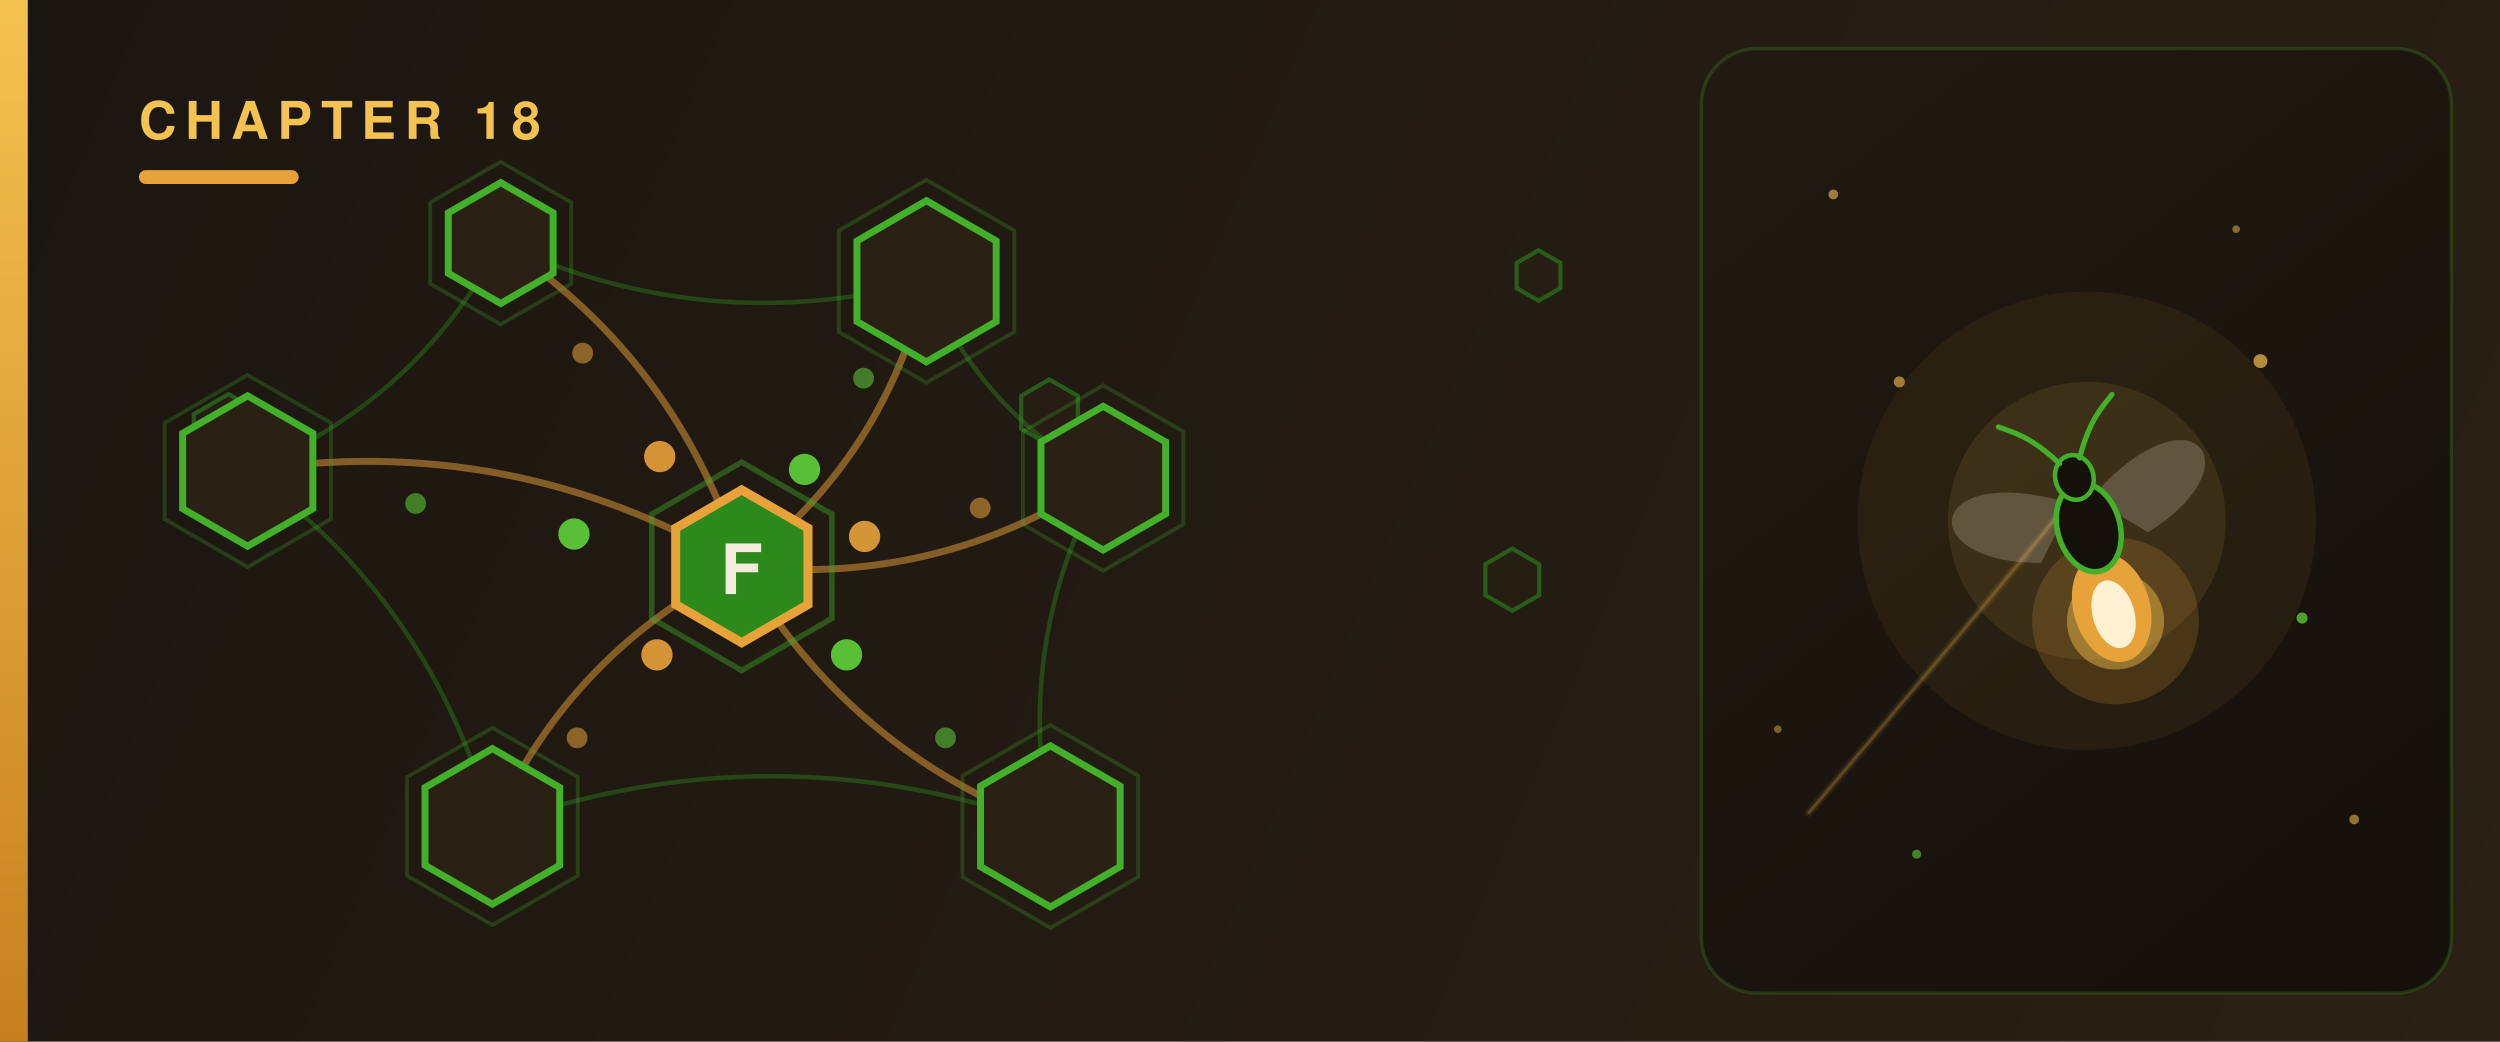
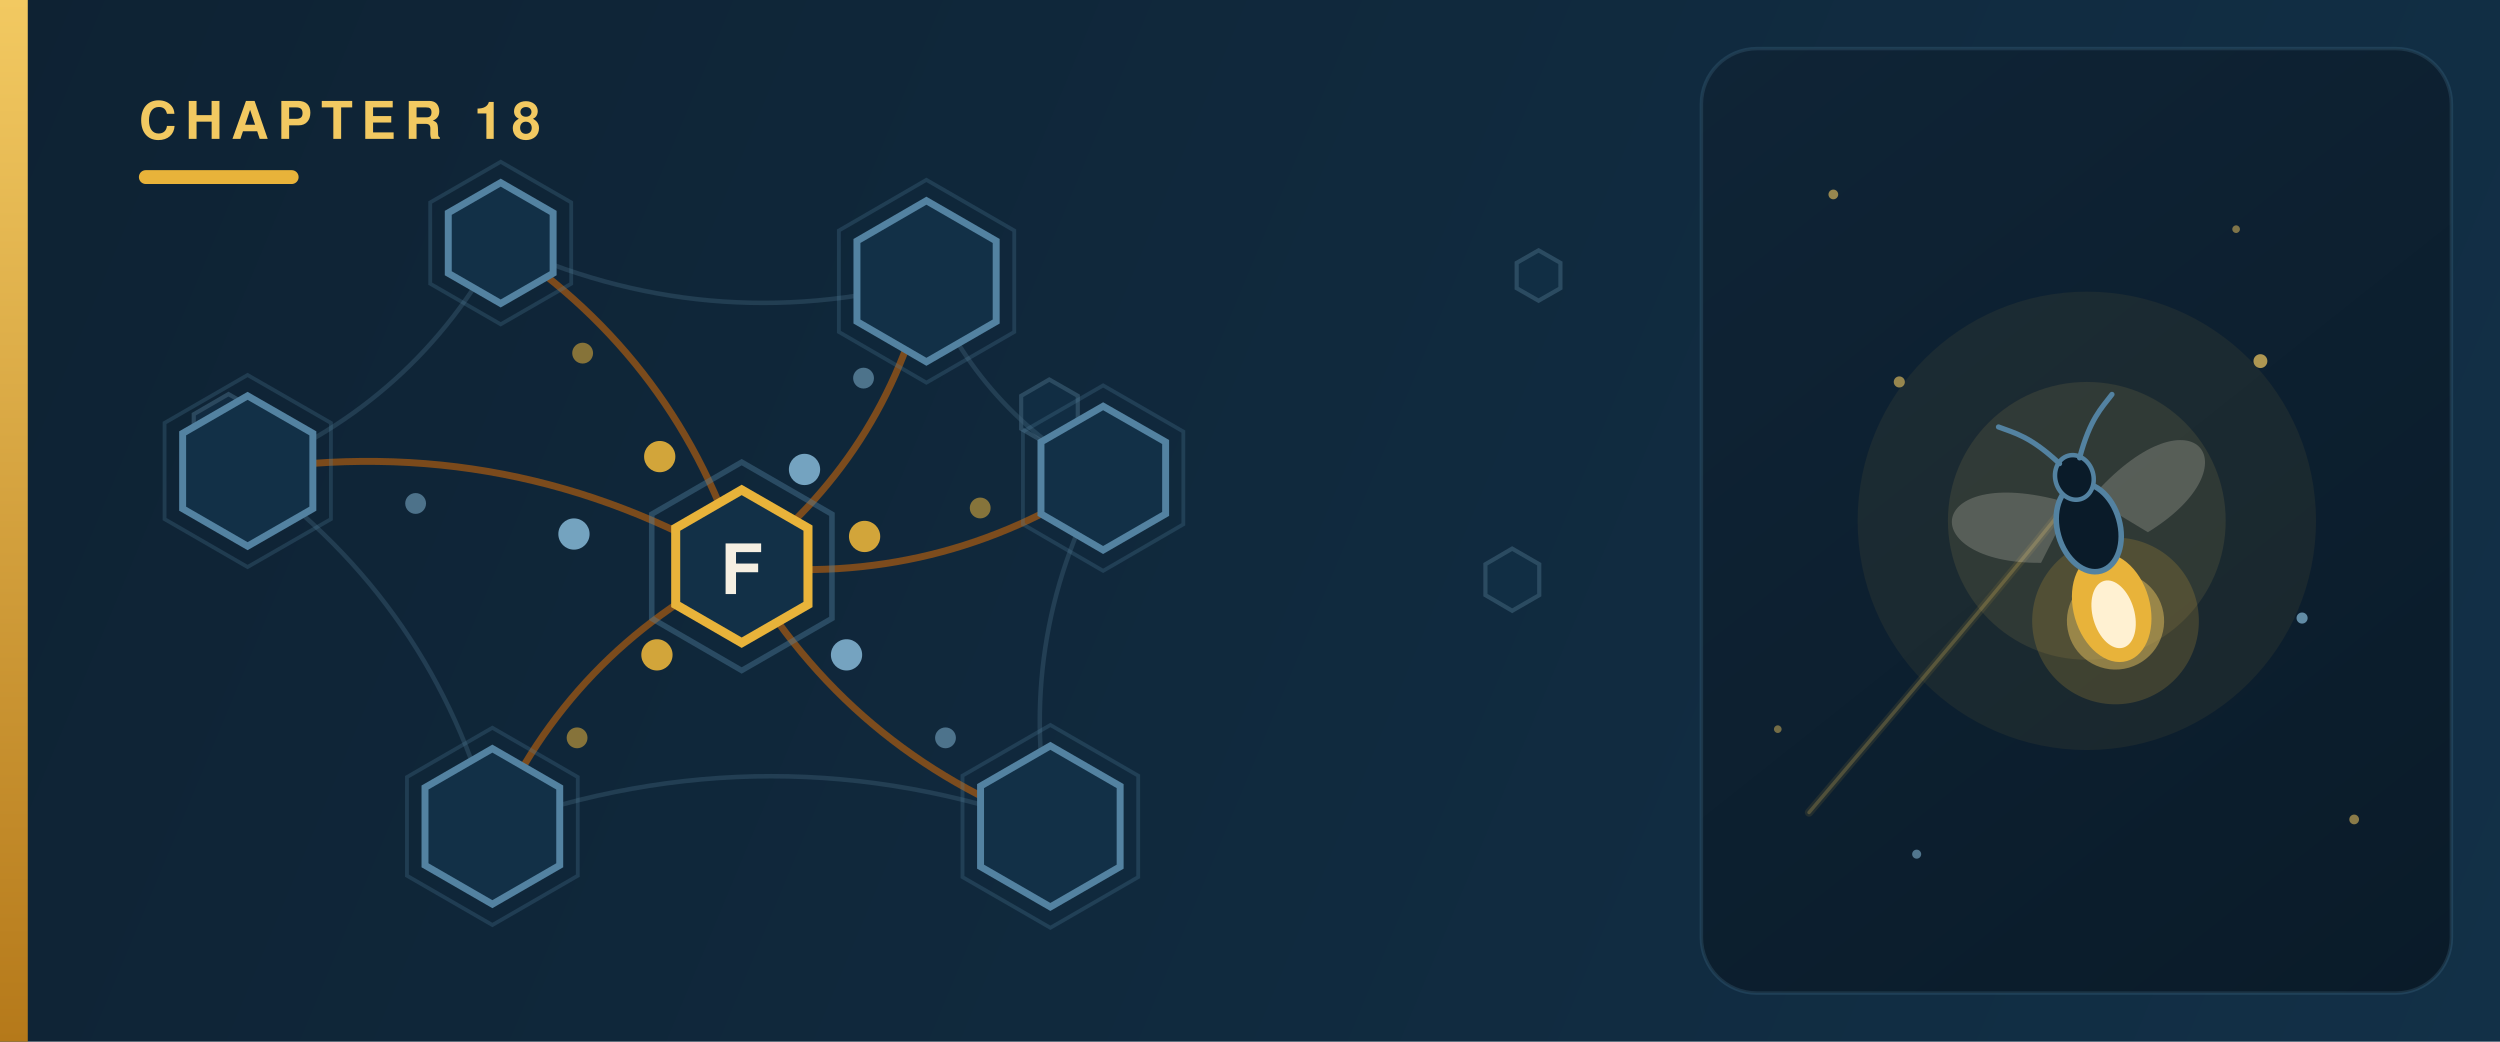
<svg xmlns="http://www.w3.org/2000/svg" viewBox="0 0 720 300" role="img" aria-label="Firefly for Java by Example — opener for chapter 18" font-family="Avenir Next,Avenir,Helvetica Neue,Helvetica,Arial,sans-serif">
  <defs>
    <linearGradient id="fld" x1="0" y1="0" x2="720" y2="300" gradientUnits="userSpaceOnUse">
-       <stop offset="0" stop-color="#1B1610" />
-       <stop offset="1" stop-color="#2A2014" />
+       <stop offset="0" stop-color="#0E2233" />
+       <stop offset="1" stop-color="#123047" />
    </linearGradient>
    <linearGradient id="pnl" x1="490" y1="14" x2="706" y2="286" gradientUnits="userSpaceOnUse">
-       <stop offset="0" stop-color="#211A12" />
-       <stop offset="1" stop-color="#14100A" />
+       <stop offset="0" stop-color="#0F2436" />
+       <stop offset="1" stop-color="#0A1B29" />
    </linearGradient>
    <linearGradient id="grh" x1="0" y1="0" x2="0" y2="300" gradientUnits="userSpaceOnUse">
-       <stop offset="0" stop-color="#f4c24e" />
-       <stop offset="1" stop-color="#c8801f" />
+       <stop offset="0" stop-color="#F2C961" />
+       <stop offset="1" stop-color="#B5791A" />
    </linearGradient>
  </defs>
  <rect width="720" height="300" fill="url(#fld)" />
  <rect x="0" y="0" width="8" height="300" fill="url(#grh)" />
  <rect x="490" y="14" width="216" height="272" rx="16" fill="url(#pnl)" />
-   <rect x="490" y="14" width="216" height="272" rx="16" fill="none" stroke="#43b02a" stroke-width="1" opacity="0.22" />
-   <g fill="#f4c24e">
+   <rect x="490" y="14" width="216" height="272" rx="16" fill="none" stroke="#5382A1" stroke-width="1" opacity="0.22" />
+   <g fill="#F2C961">
    <circle cx="528" cy="56" r="1.4" opacity="0.6" />
    <circle cx="678" cy="236" r="1.4" opacity="0.55" />
    <circle cx="644" cy="66" r="1.1" opacity="0.5" />
    <circle cx="512" cy="210" r="1.1" opacity="0.45" />
  </g>
-   <circle cx="552" cy="246" r="1.3" fill="#5fd13a" opacity="0.6" />
-   <text x="40" y="40" fill="#f4c24e" font-size="15" font-weight="800" letter-spacing="2.5">CHAPTER 18</text>
-   <rect x="40" y="49" width="46" height="4" rx="2" fill="#e8a23a" />
-   <polygon points="443.3,171.4 435.5,175.9 427.8,171.4 427.8,162.5 435.5,158.0 443.3,162.5" fill="#2A2014" stroke="#2c8a1c" stroke-width="1.2" opacity="0.6" />
-   <polygon points="449.4,83.0 443.1,86.6 436.8,83.0 436.8,75.7 443.1,72.1 449.4,75.7" fill="#2A2014" stroke="#2c8a1c" stroke-width="1.2" opacity="0.6" />
-   <polygon points="310.4,123.5 302.2,128.2 294.1,123.5 294.1,114.0 302.2,109.3 310.4,114.0" fill="#2A2014" stroke="#2c8a1c" stroke-width="1.2" opacity="0.6" />
-   <polygon points="75.9,130.8 65.8,136.6 55.8,130.8 55.8,119.3 65.8,113.5 75.9,119.3" fill="#2A2014" stroke="#2c8a1c" stroke-width="1.2" opacity="0.6" />
-   <g fill="none" stroke="#e8a23a" stroke-width="2" opacity="0.50">
+   <circle cx="552" cy="246" r="1.3" fill="#7FB0CE" opacity="0.6" />
+   <text x="40" y="40" fill="#F2C961" font-size="15" font-weight="800" letter-spacing="2.5">CHAPTER 18</text>
+   <rect x="40" y="49" width="46" height="4" rx="2" fill="#E8B33A" />
+   <polygon points="443.3,171.4 435.5,175.9 427.8,171.4 427.8,162.5 435.5,158.0 443.3,162.5" fill="#123047" stroke="#3E6178" stroke-width="1.2" opacity="0.6" />
+   <polygon points="449.4,83.0 443.1,86.6 436.8,83.0 436.8,75.7 443.1,72.1 449.4,75.7" fill="#123047" stroke="#3E6178" stroke-width="1.2" opacity="0.6" />
+   <polygon points="310.4,123.5 302.2,128.2 294.1,123.5 294.1,114.0 302.2,109.3 310.4,114.0" fill="#123047" stroke="#3E6178" stroke-width="1.2" opacity="0.6" />
+   <polygon points="75.9,130.8 65.8,136.6 55.8,130.8 55.8,119.3 65.8,113.5 75.9,119.3" fill="#123047" stroke="#3E6178" stroke-width="1.2" opacity="0.6" />
+   <g fill="none" stroke="#E76F00" stroke-width="2" opacity="0.50">
    <path d="M213.6,163.1 Q270.3,169.1 317.7,137.7" />
    <path d="M213.6,163.1 Q244.6,216.6 302.5,238.0" />
    <path d="M213.6,163.1 Q164.2,187.6 141.8,238.0" />
    <path d="M213.6,163.1 Q147.4,123.8 71.3,135.6" />
    <path d="M213.6,163.1 Q195.7,104.1 144.2,70.0" />
    <path d="M213.6,163.1 Q255.0,131.6 266.8,81.0" />
  </g>
-   <g fill="none" stroke="#2c8a1c" stroke-width="1.3" opacity="0.4">
+   <g fill="none" stroke="#3E6178" stroke-width="1.3" opacity="0.4">
    <path d="M317.7,137.7 Q292.0,185.1 302.5,238.0" />
    <path d="M302.5,238.0 Q222.1,209.1 141.8,238.0" />
    <path d="M141.8,238.0 Q125.0,174.1 71.3,135.6" />
    <path d="M71.3,135.6 Q119.6,115.9 144.2,70.0" />
    <path d="M144.2,70.0 Q203.5,97.6 266.8,81.0" />
    <path d="M266.8,81.0 Q282.1,118.5 317.7,137.7" />
  </g>
-   <circle cx="249.0" cy="154.5" r="4.5" fill="#e8a23a" opacity="0.9" />
-   <circle cx="282.3" cy="146.3" r="3.0" fill="#e8a23a" opacity="0.55" />
-   <circle cx="243.8" cy="188.6" r="4.5" fill="#5fd13a" opacity="0.9" />
-   <circle cx="272.3" cy="212.5" r="3.0" fill="#5fd13a" opacity="0.55" />
-   <circle cx="189.2" cy="188.6" r="4.5" fill="#e8a23a" opacity="0.9" />
-   <circle cx="166.2" cy="212.5" r="3.0" fill="#e8a23a" opacity="0.55" />
-   <circle cx="165.3" cy="153.8" r="4.5" fill="#5fd13a" opacity="0.9" />
-   <circle cx="119.7" cy="145.0" r="3.0" fill="#5fd13a" opacity="0.55" />
-   <circle cx="190.0" cy="131.5" r="4.5" fill="#e8a23a" opacity="0.9" />
-   <circle cx="167.8" cy="101.7" r="3.0" fill="#e8a23a" opacity="0.55" />
-   <circle cx="231.7" cy="135.2" r="4.5" fill="#5fd13a" opacity="0.9" />
-   <circle cx="248.7" cy="108.9" r="3.0" fill="#5fd13a" opacity="0.55" />
-   <polygon points="340.8,151.0 317.7,164.4 294.6,151.0 294.6,124.3 317.7,111.0 340.8,124.3" fill="none" stroke="#43b02a" stroke-width="1.1" opacity="0.25" />
-   <polygon points="335.7,148.0 317.7,158.4 299.8,148.0 299.8,127.3 317.7,117.0 335.7,127.3" fill="#2A2014" stroke="#43b02a" stroke-width="2.0" />
-   <polygon points="327.8,252.6 302.5,267.2 277.2,252.6 277.2,223.4 302.5,208.8 327.8,223.4" fill="none" stroke="#43b02a" stroke-width="1.1" opacity="0.25" />
-   <polygon points="322.6,249.6 302.5,261.2 282.4,249.6 282.4,226.4 302.5,214.8 322.6,226.4" fill="#2A2014" stroke="#43b02a" stroke-width="2.0" />
-   <polygon points="166.4,252.2 141.8,266.4 117.2,252.2 117.2,223.8 141.8,209.6 166.4,223.8" fill="none" stroke="#43b02a" stroke-width="1.1" opacity="0.25" />
-   <polygon points="161.2,249.2 141.8,260.4 122.4,249.2 122.4,226.8 141.8,215.6 161.2,226.8" fill="#2A2014" stroke="#43b02a" stroke-width="2.0" />
-   <polygon points="95.3,149.5 71.3,163.3 47.4,149.5 47.4,121.8 71.3,108.0 95.3,121.8" fill="none" stroke="#43b02a" stroke-width="1.1" opacity="0.25" />
-   <polygon points="90.1,146.5 71.3,157.3 52.6,146.5 52.6,124.8 71.3,114.0 90.1,124.8" fill="#2A2014" stroke="#43b02a" stroke-width="2.0" />
-   <polygon points="164.5,81.7 144.2,93.4 123.9,81.7 123.9,58.3 144.2,46.6 164.5,58.3" fill="none" stroke="#43b02a" stroke-width="1.1" opacity="0.25" />
-   <polygon points="159.3,78.7 144.2,87.4 129.1,78.7 129.1,61.3 144.2,52.6 159.3,61.3" fill="#2A2014" stroke="#43b02a" stroke-width="2.0" />
-   <polygon points="292.1,95.6 266.8,110.2 241.6,95.6 241.6,66.4 266.8,51.8 292.1,66.4" fill="none" stroke="#43b02a" stroke-width="1.1" opacity="0.25" />
-   <polygon points="286.9,92.6 266.8,104.2 246.8,92.6 246.8,69.4 266.8,57.8 286.9,69.4" fill="#2A2014" stroke="#43b02a" stroke-width="2.0" />
-   <polygon points="239.6,178.1 213.6,193.1 187.7,178.1 187.7,148.1 213.6,133.1 239.6,148.1" fill="none" stroke="#43b02a" stroke-width="1.6" opacity="0.4" />
-   <polygon points="232.7,174.1 213.6,185.1 194.6,174.1 194.6,152.1 213.6,141.1 232.7,152.1" fill="#2c8a1c" stroke="#e8a23a" stroke-width="2.6" />
-   <text x="213.6" y="164.1" text-anchor="middle" dominant-baseline="middle" fill="#f3ecdd" font-size="20" font-weight="800" letter-spacing="-1">F</text>
+   <circle cx="249.0" cy="154.5" r="4.5" fill="#E8B33A" opacity="0.9" />
+   <circle cx="282.3" cy="146.3" r="3.0" fill="#E8B33A" opacity="0.55" />
+   <circle cx="243.8" cy="188.6" r="4.5" fill="#7FB0CE" opacity="0.9" />
+   <circle cx="272.3" cy="212.5" r="3.0" fill="#7FB0CE" opacity="0.55" />
+   <circle cx="189.2" cy="188.6" r="4.5" fill="#E8B33A" opacity="0.9" />
+   <circle cx="166.2" cy="212.5" r="3.0" fill="#E8B33A" opacity="0.55" />
+   <circle cx="165.3" cy="153.8" r="4.5" fill="#7FB0CE" opacity="0.9" />
+   <circle cx="119.7" cy="145.0" r="3.0" fill="#7FB0CE" opacity="0.55" />
+   <circle cx="190.0" cy="131.5" r="4.5" fill="#E8B33A" opacity="0.9" />
+   <circle cx="167.8" cy="101.7" r="3.0" fill="#E8B33A" opacity="0.55" />
+   <circle cx="231.7" cy="135.2" r="4.5" fill="#7FB0CE" opacity="0.9" />
+   <circle cx="248.7" cy="108.9" r="3.0" fill="#7FB0CE" opacity="0.55" />
+   <polygon points="340.8,151.0 317.7,164.4 294.6,151.0 294.6,124.3 317.7,111.0 340.8,124.3" fill="none" stroke="#5382A1" stroke-width="1.1" opacity="0.25" />
+   <polygon points="335.7,148.0 317.7,158.4 299.8,148.0 299.8,127.3 317.7,117.0 335.7,127.3" fill="#123047" stroke="#5382A1" stroke-width="2.0" />
+   <polygon points="327.8,252.6 302.5,267.2 277.2,252.6 277.2,223.4 302.5,208.8 327.8,223.4" fill="none" stroke="#5382A1" stroke-width="1.1" opacity="0.25" />
+   <polygon points="322.6,249.6 302.5,261.2 282.4,249.6 282.4,226.4 302.5,214.8 322.6,226.4" fill="#123047" stroke="#5382A1" stroke-width="2.0" />
+   <polygon points="166.4,252.2 141.8,266.4 117.2,252.2 117.2,223.8 141.8,209.6 166.4,223.8" fill="none" stroke="#5382A1" stroke-width="1.1" opacity="0.25" />
+   <polygon points="161.2,249.2 141.8,260.4 122.4,249.2 122.4,226.8 141.8,215.6 161.2,226.8" fill="#123047" stroke="#5382A1" stroke-width="2.0" />
+   <polygon points="95.3,149.5 71.3,163.3 47.4,149.5 47.4,121.8 71.3,108.0 95.3,121.8" fill="none" stroke="#5382A1" stroke-width="1.1" opacity="0.25" />
+   <polygon points="90.1,146.5 71.3,157.3 52.6,146.5 52.6,124.8 71.3,114.0 90.1,124.8" fill="#123047" stroke="#5382A1" stroke-width="2.0" />
+   <polygon points="164.5,81.7 144.2,93.4 123.9,81.7 123.9,58.3 144.2,46.6 164.5,58.3" fill="none" stroke="#5382A1" stroke-width="1.1" opacity="0.25" />
+   <polygon points="159.3,78.7 144.2,87.4 129.1,78.7 129.1,61.3 144.2,52.6 159.3,61.3" fill="#123047" stroke="#5382A1" stroke-width="2.0" />
+   <polygon points="292.1,95.6 266.8,110.2 241.6,95.6 241.6,66.4 266.8,51.8 292.1,66.4" fill="none" stroke="#5382A1" stroke-width="1.1" opacity="0.25" />
+   <polygon points="286.9,92.6 266.8,104.2 246.8,92.6 246.8,69.4 266.8,57.8 286.9,69.4" fill="#123047" stroke="#5382A1" stroke-width="2.0" />
+   <polygon points="239.6,178.1 213.6,193.1 187.7,178.1 187.7,148.1 213.6,133.1 239.6,148.1" fill="none" stroke="#5382A1" stroke-width="1.6" opacity="0.4" />
+   <polygon points="232.7,174.1 213.6,185.1 194.6,174.1 194.6,152.1 213.6,141.1 232.7,152.1" fill="#123047" stroke="#E8B33A" stroke-width="2.6" />
+   <text x="213.6" y="164.1" text-anchor="middle" dominant-baseline="middle" fill="#F5EFE2" font-size="20" font-weight="800" letter-spacing="-1">F</text>
  <g transform="translate(601,150)">
-     <circle r="66" fill="#e8a23a" opacity="0.07" />
-     <circle r="40" fill="#f4c24e" opacity="0.10" />
-     <path d="M-80,84 C-46,44 -24,18 -8,-2" fill="none" stroke="#e8a23a" stroke-width="2.4" opacity="0.10" stroke-linecap="round" />
-     <path d="M-80,84 C-46,44 -24,18 -8,-2" fill="none" stroke="#f4c24e" stroke-width="1" opacity="0.22" stroke-linecap="round" />
+     <circle r="66" fill="#E8B33A" opacity="0.07" />
+     <circle r="40" fill="#F2C961" opacity="0.10" />
+     <path d="M-80,84 C-46,44 -24,18 -8,-2" fill="none" stroke="#E8B33A" stroke-width="2.4" opacity="0.10" stroke-linecap="round" />
+     <path d="M-80,84 C-46,44 -24,18 -8,-2" fill="none" stroke="#F2C961" stroke-width="1" opacity="0.22" stroke-linecap="round" />
    <g transform="rotate(-16)">
-       <circle cx="0" cy="30" r="24" fill="#e8a23a" opacity="0.18" />
-       <circle cx="0" cy="30" r="14" fill="#f4c24e" opacity="0.45" />
-       <path d="M-3,-6 C-40,-30 -52,-2 -16,8 Z" fill="#f3ecdd" opacity="0.20" />
-       <path d="M3,-6 C40,-30 52,-2 16,8 Z" fill="#f3ecdd" opacity="0.20" />
-       <ellipse cx="0" cy="26" rx="11" ry="16" fill="#e8a23a" />
+       <circle cx="0" cy="30" r="24" fill="#E8B33A" opacity="0.18" />
+       <circle cx="0" cy="30" r="14" fill="#F2C961" opacity="0.45" />
+       <path d="M-3,-6 C-40,-30 -52,-2 -16,8 Z" fill="#F5EFE2" opacity="0.20" />
+       <path d="M3,-6 C40,-30 52,-2 16,8 Z" fill="#F5EFE2" opacity="0.20" />
+       <ellipse cx="0" cy="26" rx="11" ry="16" fill="#E8B33A" />
      <ellipse cx="0" cy="28" rx="6" ry="10" fill="#fff1d2" />
-       <ellipse cx="0" cy="2" rx="9" ry="13" fill="#14100A" stroke="#43b02a" stroke-width="1.6" />
-       <ellipse cx="0" cy="-13" rx="5.5" ry="6.5" fill="#14100A" stroke="#43b02a" stroke-width="1.3" />
-       <path d="M-3,-18 C-9,-28 -13,-30 -17,-33" fill="none" stroke="#43b02a" stroke-width="1.5" stroke-linecap="round" />
-       <path d="M3,-18 C9,-28 13,-30 17,-33" fill="none" stroke="#43b02a" stroke-width="1.5" stroke-linecap="round" />
+       <ellipse cx="0" cy="2" rx="9" ry="13" fill="#0A1B29" stroke="#5382A1" stroke-width="1.6" />
+       <ellipse cx="0" cy="-13" rx="5.5" ry="6.5" fill="#0A1B29" stroke="#5382A1" stroke-width="1.3" />
+       <path d="M-3,-18 C-9,-28 -13,-30 -17,-33" fill="none" stroke="#5382A1" stroke-width="1.5" stroke-linecap="round" />
+       <path d="M3,-18 C9,-28 13,-30 17,-33" fill="none" stroke="#5382A1" stroke-width="1.5" stroke-linecap="round" />
    </g>
-     <circle cx="50" cy="-46" r="2" fill="#f4c24e" opacity="0.7" />
-     <circle cx="62" cy="28" r="1.6" fill="#5fd13a" opacity="0.75" />
-     <circle cx="-54" cy="-40" r="1.6" fill="#f4c24e" opacity="0.6" />
+     <circle cx="50" cy="-46" r="2" fill="#F2C961" opacity="0.7" />
+     <circle cx="62" cy="28" r="1.6" fill="#7FB0CE" opacity="0.75" />
+     <circle cx="-54" cy="-40" r="1.6" fill="#F2C961" opacity="0.6" />
  </g>
</svg>
